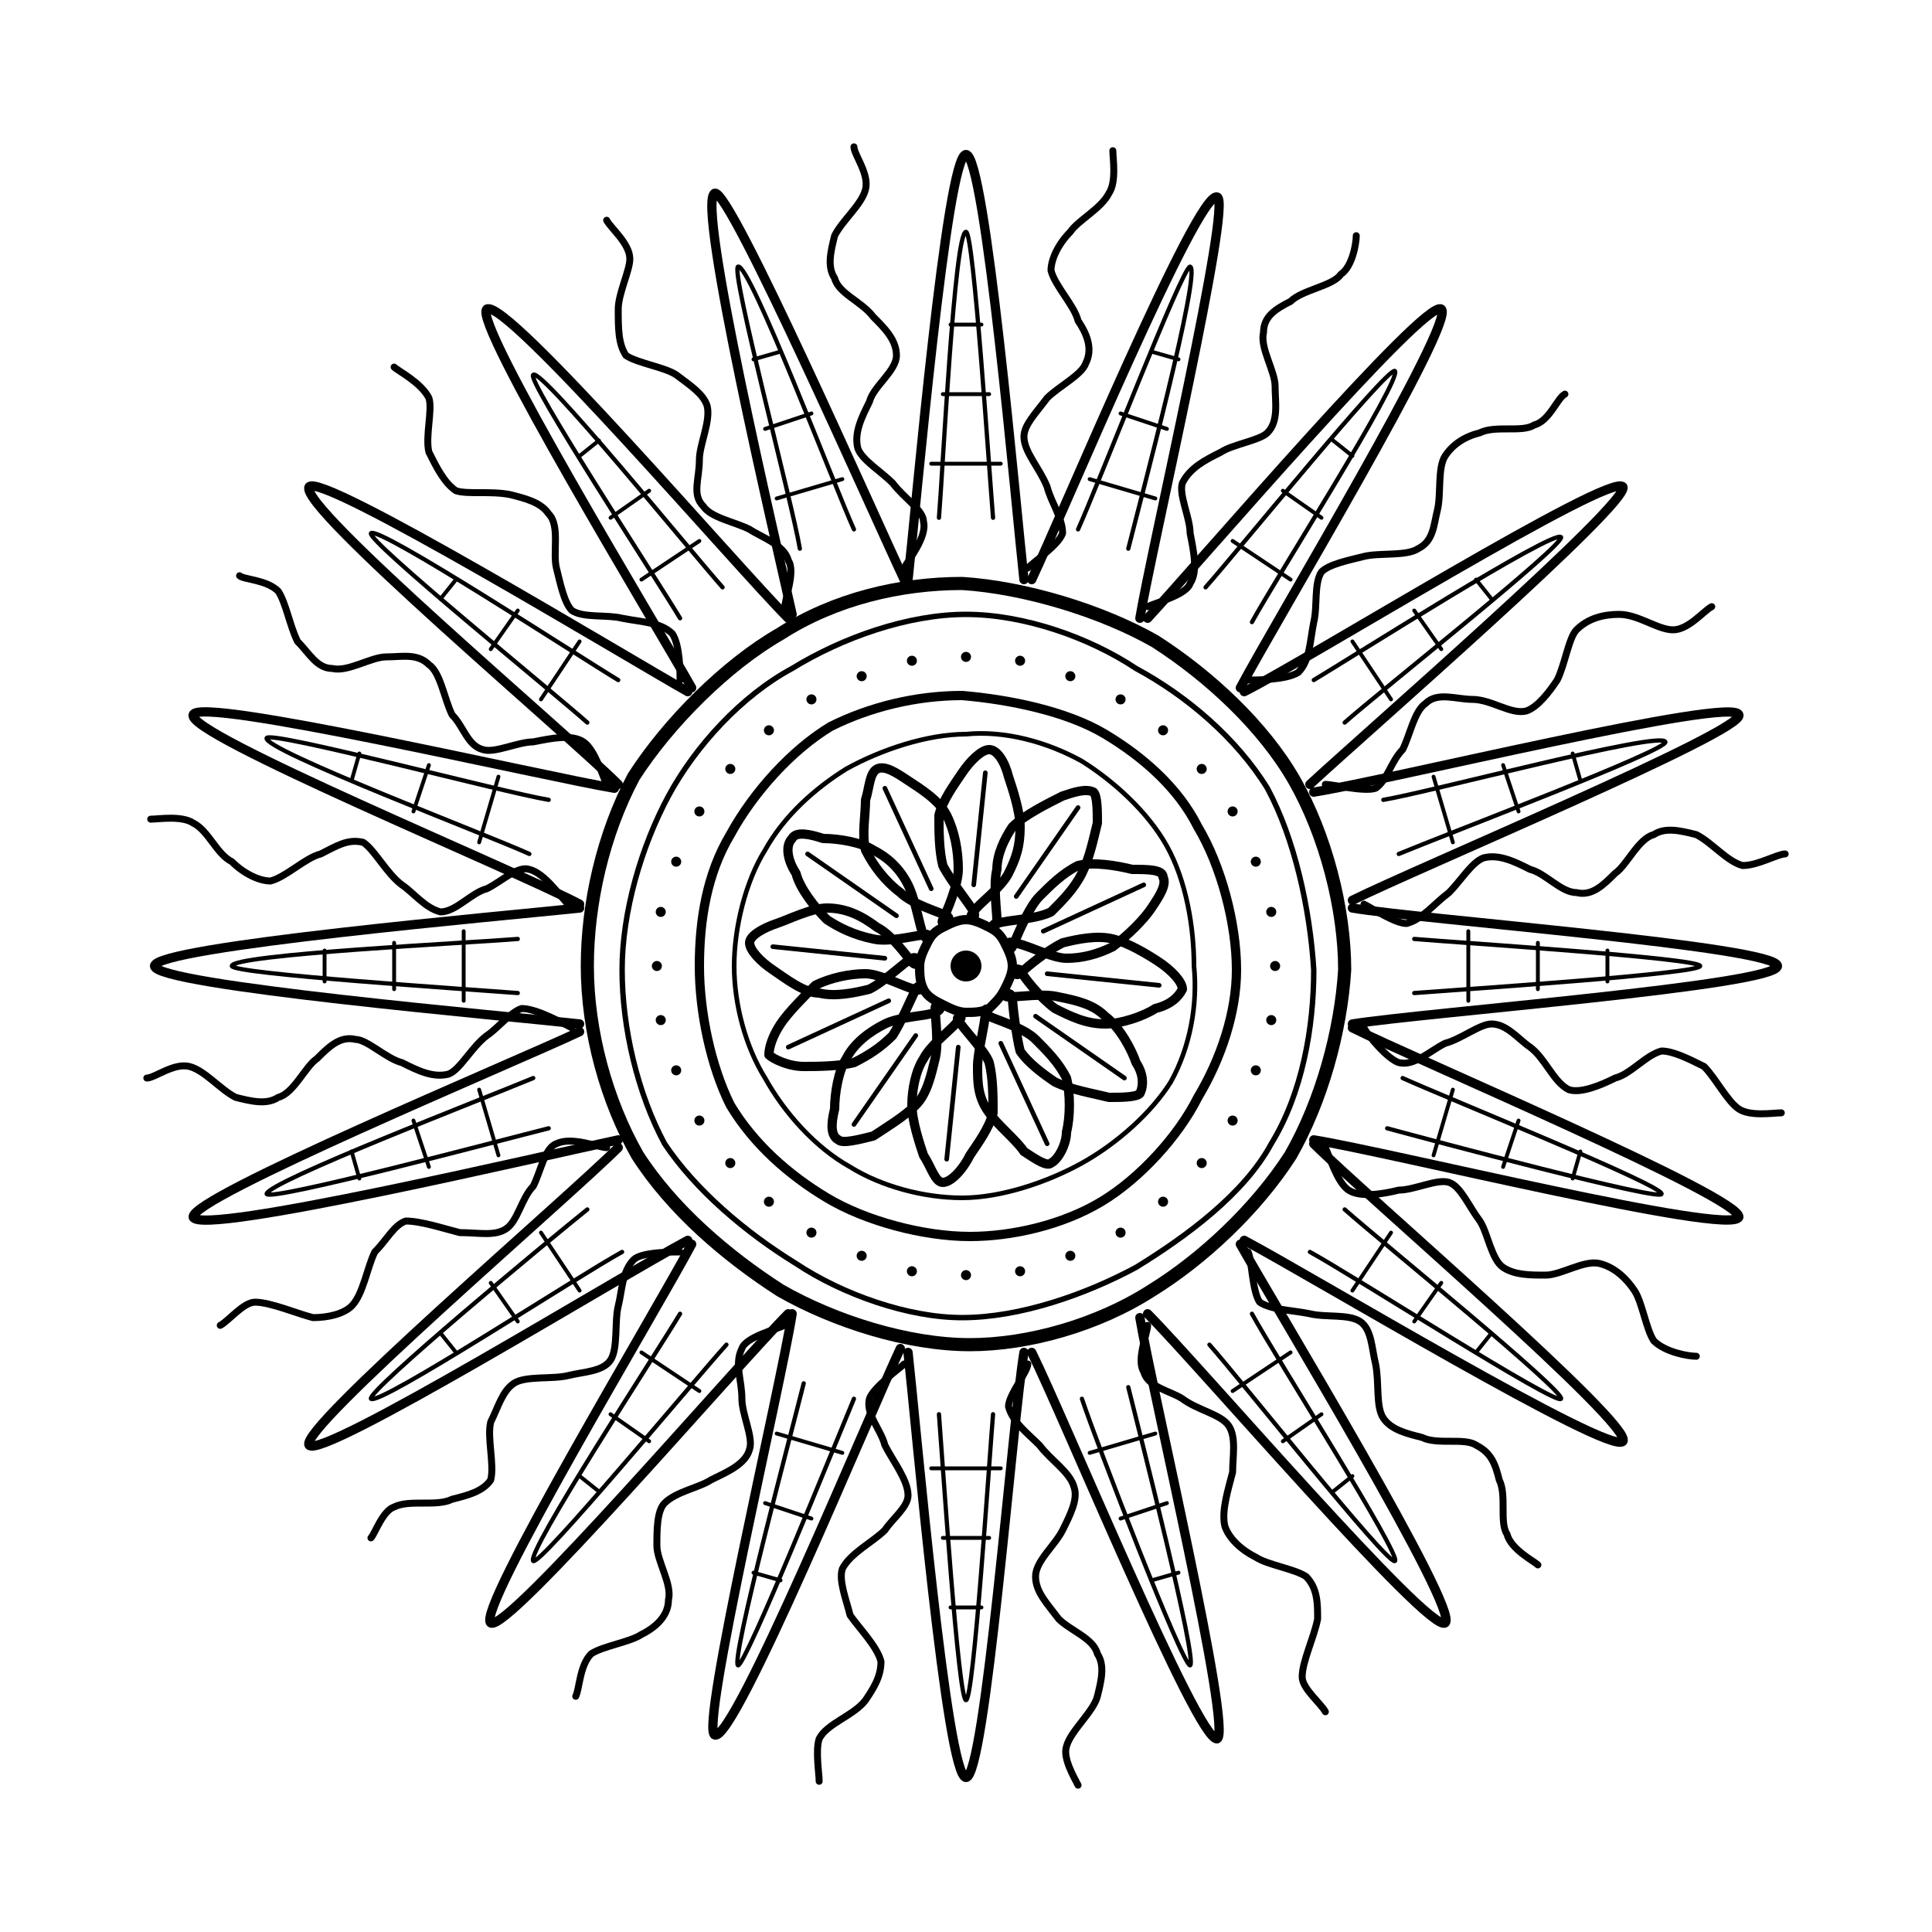
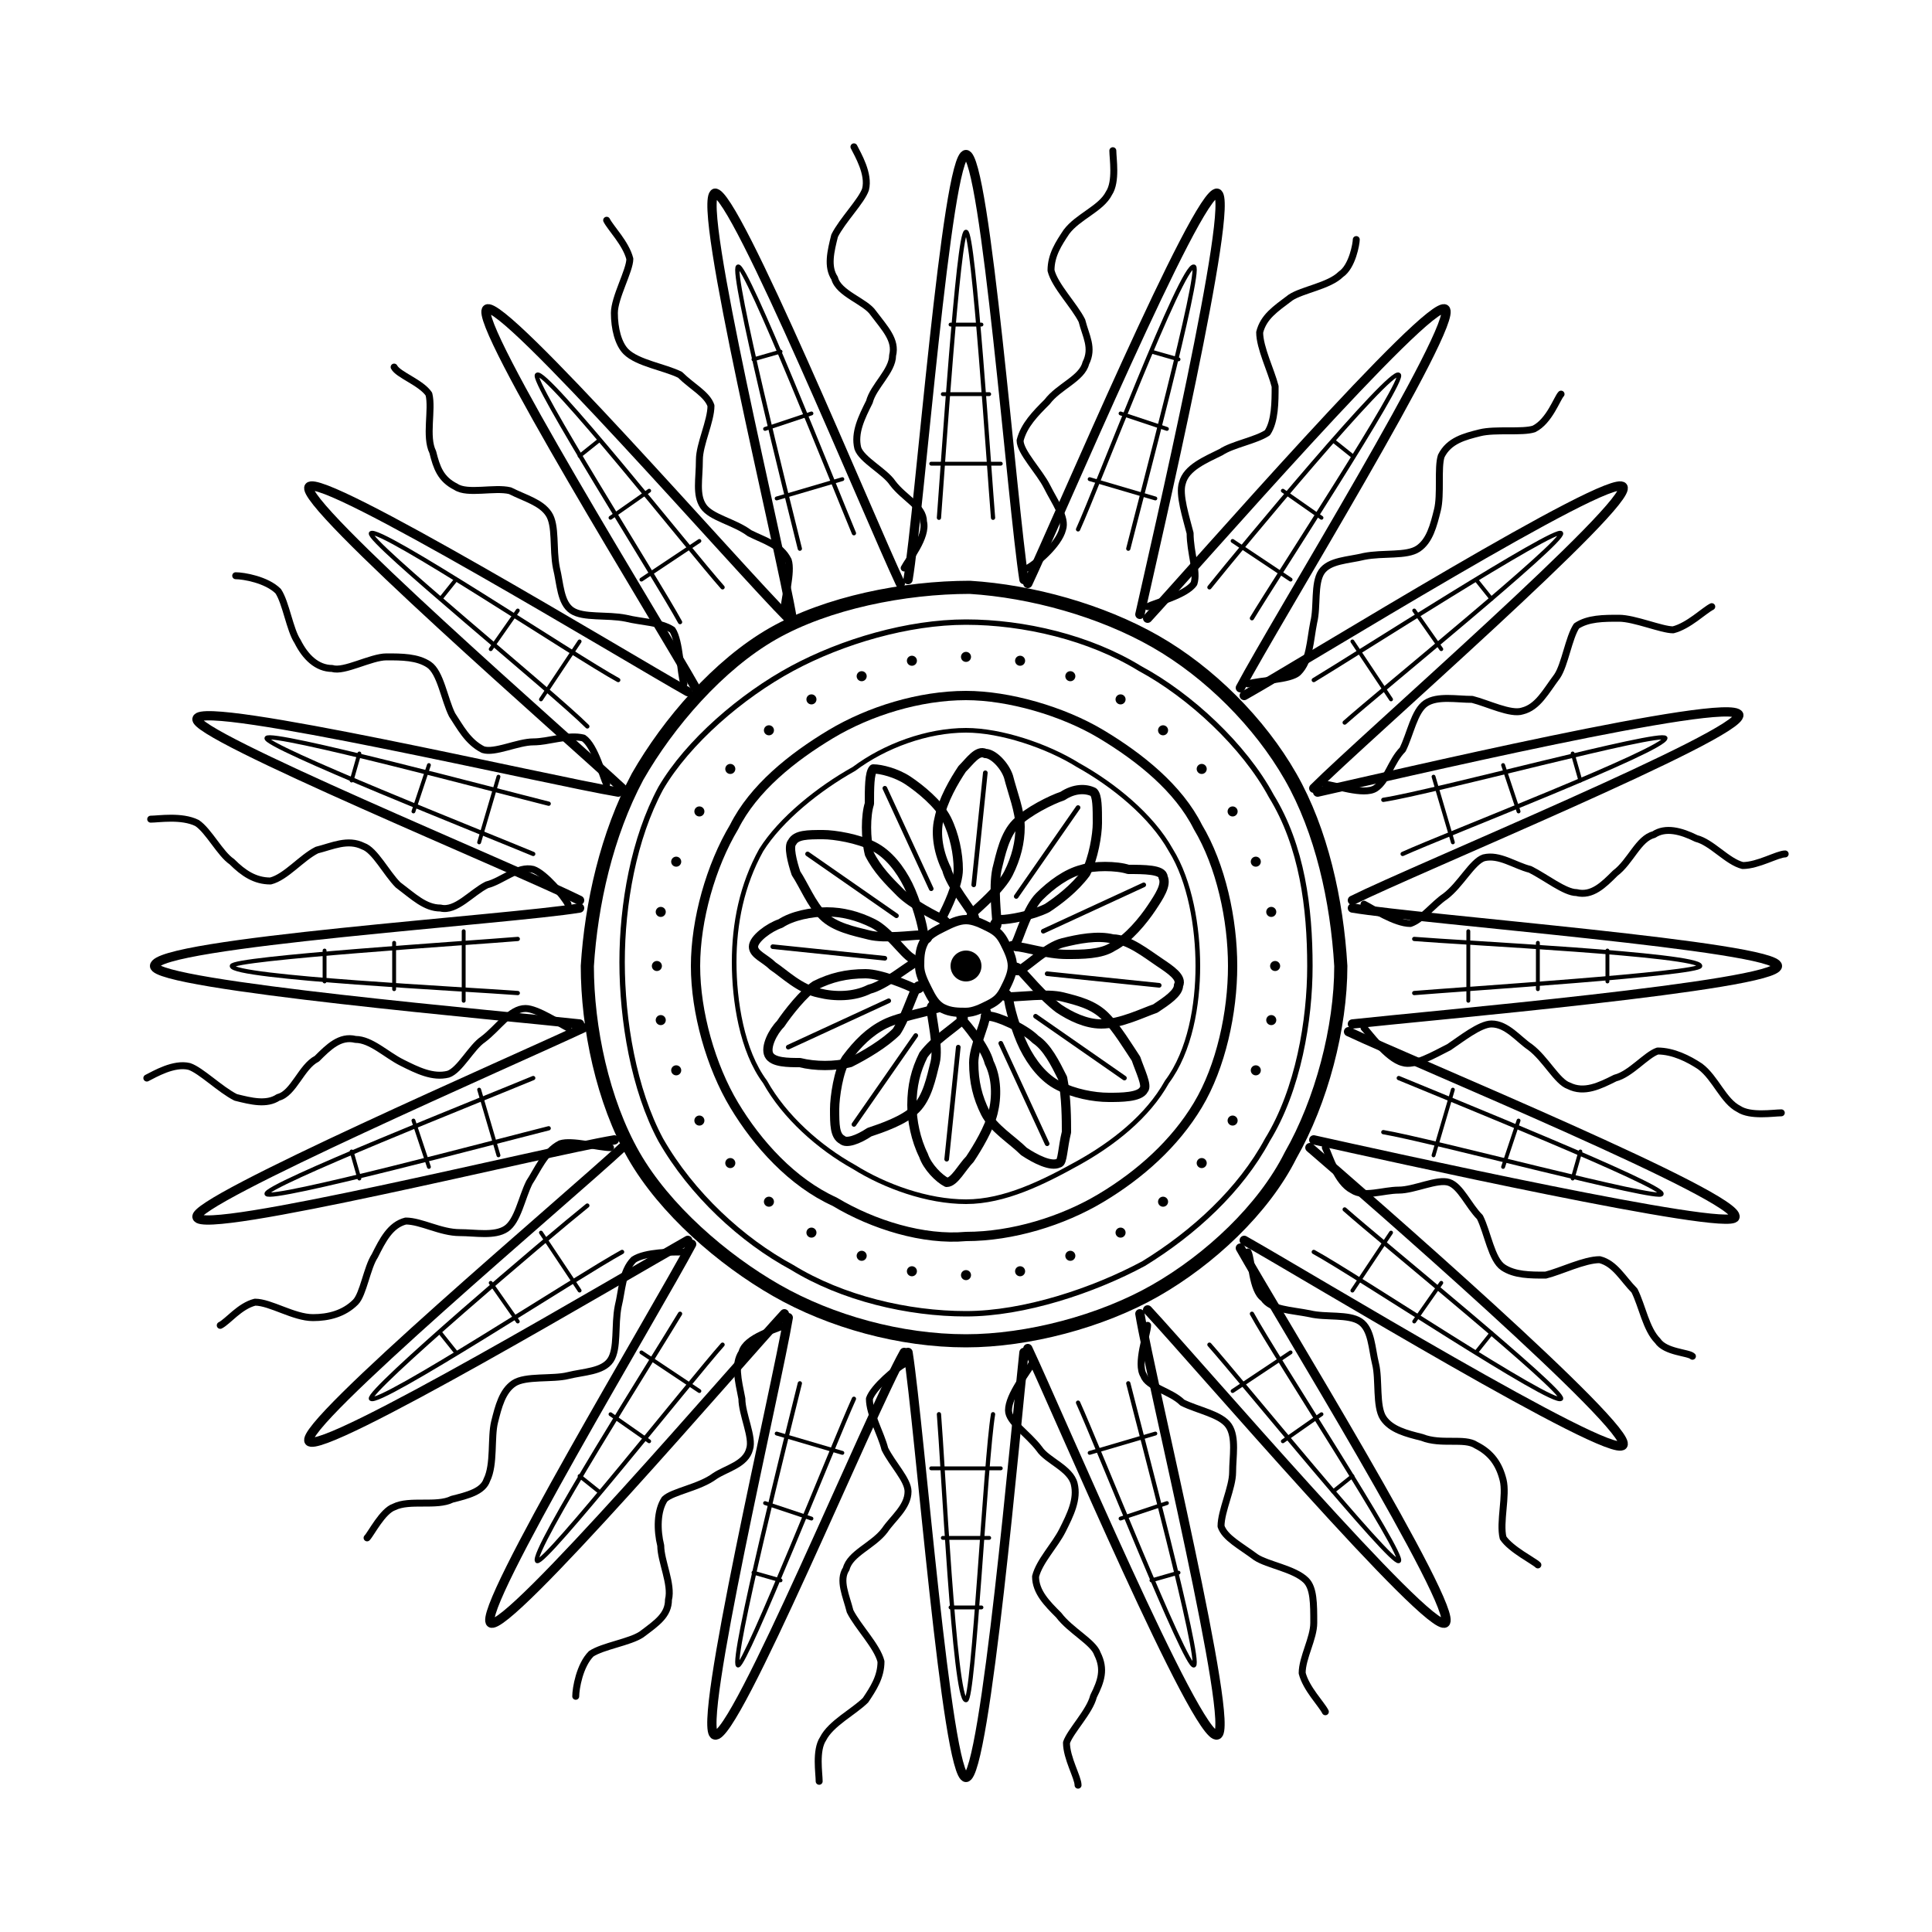
<svg xmlns="http://www.w3.org/2000/svg" viewBox="0 0 500 500" fill="none" stroke="currentColor" stroke-linecap="round" stroke-linejoin="round" aria-hidden="true" focusable="false">
-   <path d="M350 235C368 238 460 245 460 250C460 255 369 262 350 265" stroke-width="2.4" />
-   <path d="M366 243C378 244 440 248 440 250C440 252 379 256 366 257" stroke-width="1.1" />
+   <path d="M350 235C368 238 460 245 460 250C460 255 368 263 350 265" stroke-width="2.4" />
+   <path d="M366 243C378 244 440 247 440 250C440 252 378 256 366 257" stroke-width="1.1" />
  <line x1="380" y1="241" x2="380" y2="259" stroke-width="1" />
  <line x1="398" y1="244" x2="398" y2="256" stroke-width="1" />
  <line x1="416" y1="246" x2="416" y2="254" stroke-width="1" />
-   <path d="M353 266C354 268 359 274 362 275C366 276 370 272 374 270C378 269 383 265 386 265C390 265 393 269 396 271C400 274 402 280 406 282C409 283 414 281 418 279C422 278 426 273 430 272C433 272 437 274 441 276C444 279 447 285 450 287C453 289 459 288 461 288" stroke-width="1.8" />
-   <path d="M350 266C366 274 451 310 450 315C448 320 359 298 340 295" stroke-width="2.4" />
-   <path d="M363 279C374 284 431 307 430 309C430 311 370 295 359 292" stroke-width="1.1" />
+   <path d="M353 266C354 267 359 274 363 275C366 276 371 273 375 271C378 269 383 265 386 265C390 265 393 269 396 271C400 274 403 280 406 281C410 283 414 281 418 279C422 278 426 273 429 272C433 272 437 274 440 276C444 279 446 285 450 287C453 289 459 288 461 288" stroke-width="1.8" />
+   <path d="M349 267C366 275 451 310 449 315C448 319 358 299 340 295" stroke-width="2.4" />
+   <path d="M362 279C374 284 431 307 430 309C430 311 370 295 358 293" stroke-width="1.1" />
  <line x1="376" y1="282" x2="371" y2="299" stroke-width="1" />
  <line x1="393" y1="290" x2="389" y2="302" stroke-width="1" />
  <line x1="409" y1="298" x2="407" y2="305" stroke-width="1" />
-   <path d="M343 297C344 299 346 306 349 308C352 310 358 309 362 308C366 308 372 305 375 306C378 307 380 312 383 316C385 319 386 326 389 328C392 330 396 330 400 330C404 330 410 326 414 327C418 328 421 331 423 334C425 337 426 344 428 347C431 350 437 351 439 351" stroke-width="1.8" />
-   <path d="M340 296C353 309 423 369 420 373C417 377 339 330 322 321" stroke-width="2.4" />
-   <path d="M348 313C357 321 405 360 404 362C403 364 350 330 339 324" stroke-width="1.1" />
+   <path d="M343 297C344 299 346 306 350 308C353 310 358 308 362 308C366 308 372 305 375 306C378 307 380 312 383 315C385 319 386 326 389 328C392 330 396 330 400 330C404 329 410 326 414 326C418 327 420 331 423 334C425 338 426 344 429 347C431 350 437 350 438 351" stroke-width="1.8" />
+   <path d="M339 297C353 309 423 370 420 374C417 378 338 330 322 321" stroke-width="2.4" />
+   <path d="M348 313C357 321 405 360 404 362C402 364 351 330 340 324" stroke-width="1.1" />
  <line x1="360" y1="319" x2="350" y2="334" stroke-width="1" />
  <line x1="373" y1="332" x2="366" y2="342" stroke-width="1" />
  <line x1="386" y1="345" x2="382" y2="350" stroke-width="1" />
-   <path d="M323 324C324 326 324 334 326 337C329 339 334 339 339 340C343 341 349 340 352 342C355 344 355 349 356 353C357 358 356 364 358 367C360 370 364 371 368 372C372 374 379 372 382 374C386 376 387 379 388 383C390 387 388 394 390 397C391 401 397 404 398 405" stroke-width="1.8" />
-   <path d="M321 322C330 338 378 417 374 420C370 423 310 353 297 340" stroke-width="2.4" />
-   <path d="M324 340C330 351 363 403 361 404C359 405 321 357 313 348" stroke-width="1.1" />
+   <path d="M323 324C324 326 324 334 327 336C329 339 334 339 339 340C343 341 349 340 352 342C355 344 355 349 356 353C357 357 356 364 358 367C360 370 364 371 368 372C373 374 379 372 382 374C386 376 388 379 389 383C390 387 388 394 389 398C391 401 397 404 398 405" stroke-width="1.8" />
+   <path d="M321 323C330 339 378 417 374 420C370 423 310 353 297 339" stroke-width="2.4" />
+   <path d="M324 340C330 351 364 403 362 404C360 405 321 357 313 348" stroke-width="1.1" />
  <line x1="334" y1="350" x2="319" y2="360" stroke-width="1" />
  <line x1="342" y1="366" x2="332" y2="373" stroke-width="1" />
  <line x1="350" y1="382" x2="345" y2="386" stroke-width="1" />
-   <path d="M297 343C297 345 294 352 296 355C297 359 303 360 306 362C310 365 316 366 318 369C320 372 319 377 319 381C318 385 316 391 317 395C318 398 321 401 325 403C328 405 335 406 338 408C341 411 341 415 341 419C340 424 337 430 337 434C337 437 342 441 343 443" stroke-width="1.8" />
-   <path d="M295 341C298 359 319 448 315 450C310 451 275 366 267 350" stroke-width="2.4" />
-   <path d="M292 359C295 371 310 430 308 431C306 431 284 374 280 362" stroke-width="1.1" />
+   <path d="M297 343C297 345 294 353 296 356C297 359 303 360 306 363C310 365 316 366 318 369C320 372 319 377 319 381C319 385 316 391 316 395C317 398 321 400 325 403C328 405 335 406 338 409C340 411 340 415 340 420C340 424 337 429 337 433C338 437 342 441 343 443" stroke-width="1.8" />
+   <path d="M295 340C298 358 320 448 315 449C310 451 274 366 266 349" stroke-width="2.4" />
+   <path d="M292 358C295 370 311 430 309 431C307 432 284 374 279 363" stroke-width="1.1" />
  <line x1="299" y1="371" x2="282" y2="376" stroke-width="1" />
  <line x1="302" y1="389" x2="290" y2="393" stroke-width="1" />
  <line x1="305" y1="407" x2="298" y2="409" stroke-width="1" />
-   <path d="M266 353C266 355 261 361 261 364C262 368 266 371 269 374C272 378 277 381 278 385C279 388 277 392 275 396C273 400 268 404 268 408C268 412 271 415 274 419C277 422 283 424 284 428C286 431 285 435 284 439C283 443 277 448 276 452C275 455 278 460 279 462" stroke-width="1.8" />
-   <path d="M265 350C262 368 255 460 250 460C245 460 237 368 235 350" stroke-width="2.4" />
-   <path d="M257 366C256 378 252 440 250 440C248 440 244 379 243 366" stroke-width="1.1" />
+   <path d="M267 353C266 355 261 361 261 365C261 368 266 371 269 375C271 378 277 380 278 384C279 388 277 392 275 396C273 400 269 404 268 408C268 412 271 415 274 418C277 422 283 425 284 428C286 432 285 435 283 439C282 443 277 448 276 451C276 455 279 460 279 462" stroke-width="1.8" />
+   <path d="M265 350C263 368 255 460 250 460C245 460 238 369 235 350" stroke-width="2.4" />
+   <path d="M257 366C255 378 252 440 250 440C247 440 244 378 243 366" stroke-width="1.1" />
  <line x1="259" y1="380" x2="241" y2="380" stroke-width="1" />
  <line x1="256" y1="398" x2="244" y2="398" stroke-width="1" />
  <line x1="254" y1="416" x2="246" y2="416" stroke-width="1" />
-   <path d="M234 353C233 354 226 359 225 362C224 366 228 370 229 374C231 378 235 383 235 387C235 390 231 393 229 396C226 399 220 402 218 406C217 409 219 414 220 418C222 421 227 426 228 430C228 434 226 437 224 440C221 444 214 446 212 450C211 453 212 459 212 461" stroke-width="1.8" />
-   <path d="M233 349C225 366 190 451 185 449C181 448 202 359 205 340" stroke-width="2.4" />
-   <path d="M221 362C216 374 193 431 191 431C189 430 205 370 208 358" stroke-width="1.1" />
+   <path d="M234 353C232 354 226 359 225 362C225 366 228 371 229 375C231 379 235 383 235 386C235 390 231 393 229 396C226 400 220 402 219 406C217 409 219 413 220 417C222 421 227 426 228 430C228 434 226 437 224 440C221 443 215 446 213 450C211 453 212 459 212 461" stroke-width="1.8" />
+   <path d="M234 350C225 366 190 451 185 449C180 448 201 359 204 341" stroke-width="2.4" />
+   <path d="M221 362C216 373 193 431 191 431C189 430 204 370 207 358" stroke-width="1.1" />
  <line x1="218" y1="376" x2="201" y2="371" stroke-width="1" />
  <line x1="210" y1="393" x2="198" y2="389" stroke-width="1" />
  <line x1="202" y1="409" x2="195" y2="407" stroke-width="1" />
-   <path d="M203 343C201 344 193 346 192 349C190 353 192 357 192 362C192 366 195 372 194 375C193 379 188 381 184 383C181 385 175 386 172 389C170 391 170 396 170 400C170 404 174 410 173 414C173 418 170 421 166 423C163 425 156 426 153 428C150 431 150 437 149 439" stroke-width="1.8" />
-   <path d="M204 340C191 353 131 423 127 420C123 417 170 339 179 322" stroke-width="2.4" />
-   <path d="M188 348C179 358 140 405 138 404C136 402 170 350 176 340" stroke-width="1.1" />
+   <path d="M203 343C201 344 193 346 192 350C190 353 191 357 192 362C192 366 195 372 194 375C193 379 188 380 185 382C181 385 174 386 172 388C170 391 170 396 171 400C171 404 174 410 173 414C173 418 170 420 166 423C163 425 156 426 153 428C150 431 149 437 149 439" stroke-width="1.8" />
+   <path d="M203 340C191 353 131 423 127 420C123 417 170 339 179 322" stroke-width="2.4" />
+   <path d="M187 348C179 357 141 405 139 404C137 402 170 350 176 340" stroke-width="1.1" />
  <line x1="181" y1="360" x2="166" y2="350" stroke-width="1" />
  <line x1="168" y1="373" x2="158" y2="366" stroke-width="1" />
  <line x1="155" y1="386" x2="150" y2="382" stroke-width="1" />
-   <path d="M176 324C174 324 166 324 164 326C161 329 161 334 160 338C159 342 160 349 158 352C156 355 151 355 147 356C143 357 136 356 133 358C130 360 129 364 127 368C126 372 128 379 127 383C125 386 121 387 117 388C113 390 106 388 102 390C99 391 97 397 96 398" stroke-width="1.8" />
-   <path d="M178 321C161 330 83 378 80 374C77 370 147 310 160 297" stroke-width="2.4" />
-   <path d="M161 324C150 330 98 364 96 362C95 360 142 321 152 313" stroke-width="1.1" />
+   <path d="M177 324C174 324 167 324 164 326C161 329 161 334 160 338C159 343 160 349 158 352C156 355 151 355 147 356C143 357 136 356 133 358C130 360 129 364 128 368C127 372 128 379 126 383C125 386 121 387 117 388C113 390 106 388 102 390C99 391 96 397 95 398" stroke-width="1.8" />
+   <path d="M178 321C162 330 83 377 80 373C77 369 147 310 161 297" stroke-width="2.4" />
+   <path d="M161 324C150 330 98 364 96 362C95 360 142 320 152 312" stroke-width="1.1" />
  <line x1="150" y1="334" x2="140" y2="319" stroke-width="1" />
  <line x1="134" y1="342" x2="127" y2="332" stroke-width="1" />
  <line x1="118" y1="350" x2="114" y2="345" stroke-width="1" />
-   <path d="M157 297C155 297 148 294 144 296C141 297 140 303 138 307C135 310 134 316 131 318C128 320 124 319 119 319C115 318 109 316 105 316C102 317 100 321 97 324C95 328 94 335 91 338C89 340 85 341 81 341C77 340 70 337 66 337C63 337 59 342 57 343" stroke-width="1.8" />
-   <path d="M160 295C141 299 52 320 50 315C49 310 133 275 150 267" stroke-width="2.4" />
-   <path d="M142 292C130 295 70 311 69 309C69 306 126 284 138 279" stroke-width="1.1" />
+   <path d="M158 297C155 297 148 295 145 296C141 298 139 303 137 306C135 310 134 316 131 318C128 320 123 319 119 319C114 319 109 316 105 316C101 317 99 321 97 325C95 328 94 335 92 337C89 340 85 341 81 341C76 341 70 337 66 337C62 338 59 342 57 343" stroke-width="1.8" />
+   <path d="M159 295C141 298 52 320 51 315C49 311 134 274 151 266" stroke-width="2.4" />
+   <path d="M142 292C130 295 70 311 69 309C68 307 126 284 138 279" stroke-width="1.1" />
  <line x1="129" y1="299" x2="124" y2="282" stroke-width="1" />
  <line x1="111" y1="302" x2="107" y2="290" stroke-width="1" />
  <line x1="93" y1="305" x2="91" y2="298" stroke-width="1" />
-   <path d="M148 266C146 265 139 261 135 261C132 262 129 266 126 268C122 271 119 277 116 278C112 279 108 277 104 275C100 274 95 269 92 269C88 268 85 271 82 274C79 276 76 283 72 284C69 286 65 285 61 284C57 282 53 277 49 276C45 275 40 279 38 279" stroke-width="1.8" />
-   <path d="M150 265C132 263 40 255 40 250C40 245 131 237 150 235" stroke-width="2.4" />
-   <path d="M134 257C121 256 60 252 60 250C60 247 122 244 134 243" stroke-width="1.1" />
+   <path d="M147 266C145 265 139 261 136 261C132 261 129 266 125 269C122 271 119 277 116 278C112 279 108 277 104 275C100 273 96 269 92 269C88 268 85 271 82 274C78 276 76 283 72 284C69 286 65 285 61 284C57 282 52 277 49 276C45 275 40 278 38 279" stroke-width="1.8" />
+   <path d="M150 265C132 263 40 255 40 250C40 244 132 238 150 235" stroke-width="2.4" />
+   <path d="M134 257C121 256 60 253 60 250C60 248 122 244 134 243" stroke-width="1.1" />
  <line x1="120" y1="259" x2="120" y2="241" stroke-width="1" />
  <line x1="102" y1="256" x2="102" y2="244" stroke-width="1" />
  <line x1="84" y1="254" x2="84" y2="246" stroke-width="1" />
-   <path d="M147 234C145 232 141 226 137 225C134 224 130 228 126 230C122 231 118 236 114 236C110 235 107 231 104 229C100 226 97 220 94 218C90 217 87 219 83 221C79 222 74 227 70 228C67 228 63 226 60 223C56 221 54 215 50 213C47 211 41 212 39 212" stroke-width="1.8" />
-   <path d="M150 234C133 225 48 190 50 185C51 180 141 201 159 204" stroke-width="2.4" />
-   <path d="M137 221C126 216 68 194 69 191C70 189 130 205 142 207" stroke-width="1.1" />
+   <path d="M147 234C146 232 141 226 138 225C134 224 130 228 126 229C122 231 118 236 114 235C110 235 107 232 103 229C100 226 97 220 94 219C90 217 86 219 82 220C78 222 74 227 70 228C66 228 63 226 60 223C57 221 54 215 51 213C47 211 41 212 39 212" stroke-width="1.8" />
+   <path d="M150 233C134 225 49 190 51 186C52 181 142 202 160 205" stroke-width="2.4" />
+   <path d="M138 221C126 216 68 193 69 191C70 189 130 205 142 208" stroke-width="1.1" />
  <line x1="124" y1="218" x2="129" y2="201" stroke-width="1" />
  <line x1="107" y1="210" x2="111" y2="198" stroke-width="1" />
  <line x1="91" y1="202" x2="93" y2="195" stroke-width="1" />
-   <path d="M157 203C156 201 154 194 151 192C148 190 143 191 138 192C134 192 128 195 125 194C121 193 120 188 117 185C115 181 114 174 111 172C108 169 104 170 100 170C96 170 90 174 86 173C82 173 80 169 77 166C75 162 74 156 72 153C69 150 63 150 62 149" stroke-width="1.8" />
-   <path d="M160 203C147 190 77 131 80 126C83 122 162 170 178 179" stroke-width="2.4" />
-   <path d="M152 187C143 179 95 140 96 138C98 136 150 170 160 176" stroke-width="1.1" />
+   <path d="M157 203C156 201 154 193 151 191C147 190 142 192 138 192C134 192 128 195 125 194C121 192 119 188 117 185C115 181 114 174 111 172C108 170 104 170 100 170C96 170 89 174 86 173C82 173 79 170 77 166C75 163 74 156 72 153C69 150 63 149 61 149" stroke-width="1.8" />
+   <path d="M161 204C147 191 77 130 80 126C83 122 162 170 178 179" stroke-width="2.4" />
+   <path d="M152 188C143 179 95 140 96 138C98 136 149 170 160 176" stroke-width="1.1" />
  <line x1="140" y1="181" x2="150" y2="166" stroke-width="1" />
  <line x1="127" y1="168" x2="134" y2="158" stroke-width="1" />
  <line x1="114" y1="155" x2="118" y2="150" stroke-width="1" />
-   <path d="M176 176C176 174 176 167 174 164C171 161 166 161 161 160C157 159 151 160 148 158C146 156 145 151 144 147C143 143 145 136 142 133C140 130 136 129 132 128C127 127 121 128 118 127C115 125 113 121 111 117C110 113 112 106 111 103C109 99 103 96 102 95" stroke-width="1.8" />
-   <path d="M179 178C170 162 122 83 126 80C131 77 191 147 204 160" stroke-width="2.4" />
-   <path d="M176 160C170 150 136 98 138 97C140 95 179 143 187 152" stroke-width="1.1" />
+   <path d="M177 177C176 174 176 166 174 163C171 161 166 161 162 160C157 159 151 160 148 158C145 156 145 151 144 147C143 142 144 136 142 133C140 130 136 129 132 127C128 126 121 128 118 126C114 124 113 121 112 117C110 113 112 106 111 102C109 99 103 97 102 95" stroke-width="1.8" />
+   <path d="M180 178C171 162 122 83 126 80C130 77 191 147 204 160" stroke-width="2.4" />
+   <path d="M176 161C170 150 137 98 139 97C141 95 179 143 187 152" stroke-width="1.1" />
  <line x1="166" y1="150" x2="181" y2="140" stroke-width="1" />
  <line x1="158" y1="134" x2="168" y2="127" stroke-width="1" />
  <line x1="150" y1="118" x2="155" y2="114" stroke-width="1" />
-   <path d="M203 158C203 155 206 148 204 145C203 141 197 139 194 137C190 135 184 134 182 131C179 128 181 124 181 119C181 115 184 109 183 105C182 102 179 100 175 97C172 95 165 94 162 92C160 89 160 85 160 80C160 76 163 70 163 67C163 63 158 59 157 57" stroke-width="1.8" />
-   <path d="M205 159C201 141 180 52 185 50C189 49 226 133 234 150" stroke-width="2.4" />
-   <path d="M207 142C205 130 189 70 191 69C194 68 216 126 221 137" stroke-width="1.1" />
+   <path d="M203 157C203 155 205 148 204 145C202 141 198 140 194 138C190 135 184 134 182 131C180 128 181 124 181 119C181 115 184 109 184 105C183 102 179 100 176 97C172 95 165 94 162 91C160 89 159 85 159 81C159 77 163 70 163 67C162 63 158 59 157 57" stroke-width="1.8" />
+   <path d="M205 160C202 142 180 52 185 50C190 49 225 134 233 151" stroke-width="2.4" />
+   <path d="M207 142C204 130 189 70 191 69C193 68 216 126 221 138" stroke-width="1.1" />
  <line x1="201" y1="129" x2="218" y2="124" stroke-width="1" />
  <line x1="198" y1="111" x2="210" y2="107" stroke-width="1" />
  <line x1="195" y1="93" x2="202" y2="91" stroke-width="1" />
-   <path d="M234 147C235 145 240 139 239 135C239 132 234 129 231 125C228 122 223 119 222 116C221 112 223 108 225 104C226 100 232 96 232 92C232 88 229 85 226 82C223 78 217 76 216 72C214 69 215 65 216 61C218 57 223 53 224 49C225 45 221 40 221 38" stroke-width="1.8" />
-   <path d="M235 150C237 132 245 40 250 40C255 40 263 132 265 150" stroke-width="2.4" />
-   <path d="M243 134C244 122 247 60 250 60C252 60 256 122 257 134" stroke-width="1.1" />
+   <path d="M234 147C235 145 240 139 239 135C239 131 234 129 231 125C229 122 223 119 222 116C221 112 223 108 225 104C226 100 231 96 231 92C232 88 229 85 226 81C224 78 217 76 216 72C214 69 215 65 216 61C218 57 223 52 224 49C225 45 222 40 221 38" stroke-width="1.8" />
+   <path d="M235 150C238 132 245 40 250 40C255 40 262 131 265 150" stroke-width="2.4" />
+   <path d="M243 134C244 121 248 60 250 60C252 60 256 122 257 134" stroke-width="1.1" />
  <line x1="241" y1="120" x2="259" y2="120" stroke-width="1" />
  <line x1="244" y1="102" x2="256" y2="102" stroke-width="1" />
  <line x1="246" y1="84" x2="254" y2="84" stroke-width="1" />
-   <path d="M266 147C268 145 274 141 275 138C275 134 272 130 271 126C269 121 265 117 265 113C265 110 268 107 271 103C274 100 280 97 281 94C283 90 281 86 279 83C278 79 273 74 272 70C272 67 274 63 277 60C279 57 285 54 287 50C289 47 288 41 288 39" stroke-width="1.8" />
-   <path d="M267 150C275 133 310 49 315 51C319 52 298 142 295 160" stroke-width="2.4" />
-   <path d="M279 137C284 126 306 69 308 69C311 70 295 130 292 142" stroke-width="1.1" />
+   <path d="M266 147C268 146 274 141 275 137C276 134 273 130 271 126C269 122 264 117 264 114C265 110 268 107 271 104C274 100 280 98 281 94C283 90 281 87 280 83C278 79 273 74 272 70C272 66 274 63 276 60C279 56 285 54 287 50C289 47 288 41 288 39" stroke-width="1.8" />
+   <path d="M266 151C274 134 310 49 315 50C320 51 299 141 295 159" stroke-width="2.4" />
+   <path d="M279 137C284 126 306 68 309 69C311 70 295 130 292 142" stroke-width="1.1" />
  <line x1="282" y1="124" x2="299" y2="129" stroke-width="1" />
  <line x1="290" y1="107" x2="302" y2="111" stroke-width="1" />
  <line x1="298" y1="91" x2="305" y2="93" stroke-width="1" />
-   <path d="M297 157C299 156 307 154 308 151C310 148 309 143 308 138C308 134 305 128 306 125C308 121 312 119 316 117C319 115 326 114 328 112C331 109 330 104 330 100C330 96 326 90 327 86C327 82 330 80 334 78C337 75 345 74 347 71C350 69 351 63 351 61" stroke-width="1.8" />
-   <path d="M297 160C310 146 369 77 373 80C377 83 330 161 321 178" stroke-width="2.4" />
-   <path d="M312 152C320 143 359 95 361 96C363 98 330 150 324 161" stroke-width="1.1" />
+   <path d="M297 157C299 156 307 154 309 151C310 148 308 143 308 138C307 134 305 128 306 125C307 121 312 119 316 117C319 115 325 114 328 112C330 109 330 104 330 100C329 96 326 90 326 86C327 82 330 80 334 77C337 75 344 74 347 71C350 69 351 63 351 62" stroke-width="1.8" />
+   <path d="M297 160C309 147 370 77 374 80C378 83 330 161 321 178" stroke-width="2.4" />
+   <path d="M313 152C321 142 360 95 362 97C364 98 330 150 324 160" stroke-width="1.1" />
  <line x1="319" y1="140" x2="334" y2="150" stroke-width="1" />
  <line x1="332" y1="127" x2="342" y2="134" stroke-width="1" />
  <line x1="345" y1="114" x2="350" y2="118" stroke-width="1" />
-   <path d="M323 176C325 176 333 176 336 174C339 171 339 166 340 161C341 157 340 151 342 148C344 146 349 145 353 144C357 143 364 144 367 142C371 140 371 136 372 132C373 128 372 121 374 118C376 115 379 113 383 112C387 110 394 112 397 110C401 109 403 103 405 102" stroke-width="1.8" />
-   <path d="M322 179C338 171 417 122 420 126C422 130 353 190 339 203" stroke-width="2.4" />
-   <path d="M340 176C350 170 402 137 404 139C405 141 357 179 348 187" stroke-width="1.1" />
+   <path d="M323 177C326 176 334 176 336 174C339 171 339 166 340 161C341 157 340 151 342 148C344 145 349 145 353 144C358 143 364 144 367 142C370 140 371 136 372 132C373 128 372 121 373 118C375 114 379 113 383 112C387 111 394 112 397 111C401 109 403 103 404 102" stroke-width="1.8" />
+   <path d="M322 180C338 171 417 122 420 126C423 130 353 191 340 204" stroke-width="2.4" />
+   <path d="M340 176C350 170 403 136 404 138C405 140 357 179 348 187" stroke-width="1.1" />
  <line x1="350" y1="166" x2="360" y2="181" stroke-width="1" />
  <line x1="366" y1="158" x2="373" y2="168" stroke-width="1" />
  <line x1="382" y1="150" x2="386" y2="155" stroke-width="1" />
-   <path d="M343 203C345 203 353 205 356 204C359 202 360 197 363 194C365 190 366 184 369 182C372 179 377 181 381 181C386 181 391 185 395 184C398 183 401 179 403 176C405 172 406 165 408 163C411 160 415 159 419 159C424 159 429 163 433 163C437 163 441 158 443 157" stroke-width="1.8" />
-   <path d="M340 205C359 202 449 180 450 185C452 189 366 225 350 233" stroke-width="2.4" />
-   <path d="M358 207C370 205 430 189 431 192C432 194 374 216 362 221" stroke-width="1.1" />
+   <path d="M343 203C345 203 353 206 356 204C359 202 360 197 363 194C365 190 366 184 369 182C372 180 377 181 381 181C385 182 391 185 394 184C398 183 400 179 403 175C405 172 406 165 408 162C411 160 415 160 419 160C423 160 430 163 433 163C437 162 441 158 443 157" stroke-width="1.8" />
+   <path d="M341 205C359 201 448 180 450 185C451 190 366 225 350 233" stroke-width="2.4" />
+   <path d="M358 207C371 205 430 189 431 191C431 194 374 216 363 221" stroke-width="1.1" />
  <line x1="371" y1="201" x2="376" y2="218" stroke-width="1" />
  <line x1="389" y1="198" x2="393" y2="210" stroke-width="1" />
  <line x1="407" y1="195" x2="409" y2="202" stroke-width="1" />
-   <path d="M353 234C355 235 361 239 364 239C368 238 371 234 375 231C378 228 381 223 384 222C388 221 392 223 396 225C400 226 404 231 408 231C412 232 415 229 418 226C421 224 424 217 428 216C431 214 435 215 439 216C443 218 447 223 451 224C455 224 460 221 462 221" stroke-width="1.8" />
-   <path d="M348 251C347 267 342 285 334 299C325 313 311 326 298 334C284 343 266 348 251 348C235 348 216 342 202 334C188 325 174 313 165 299C157 285 152 267 152 250C152 234 156 216 164 201C173 187 188 172 202 164C216 155 233 151 249 151C265 152 285 158 299 166C313 175 327 188 335 202C343 216 348 235 348 251Z" stroke-width="3.4" />
-   <path d="M340 251C340 266 337 283 329 296C322 309 307 320 294 328C281 335 264 341 249 341C235 341 218 335 206 327C193 319 180 308 172 296C165 283 161 266 161 251C161 236 166 219 173 206C180 193 192 180 205 173C218 165 235 159 250 159C265 159 282 165 294 173C307 180 320 191 328 204C335 217 339 235 340 251Z" stroke-width="1.4" />
-   <path d="M320 251C320 262 316 274 310 284C305 294 295 305 285 311C275 317 262 320 251 320C239 320 224 316 214 310C204 304 195 296 189 286C184 276 181 262 181 250C181 238 183 226 189 216C195 205 205 194 215 188C225 183 237 180 249 180C261 181 276 184 286 190C296 196 305 204 310 214C316 224 320 239 320 251Z" stroke-width="2.4" />
-   <path d="M309 250C310 260 308 271 303 280C298 288 289 296 280 301C271 306 259 310 249 310C239 310 228 307 220 302C211 297 203 288 198 279C193 271 190 260 190 250C190 240 193 228 198 220C203 211 211 204 219 199C228 194 240 190 250 190C260 189 271 192 280 197C288 202 297 210 302 219C307 228 309 240 309 250Z" stroke-width="1.2" />
+   <path d="M353 234C355 235 361 239 365 239C368 238 371 234 374 232C378 229 381 223 384 222C388 221 392 224 396 225C400 227 405 231 408 231C412 232 415 229 418 226C422 223 424 217 428 216C431 214 435 215 439 217C443 218 447 223 451 224C455 224 460 221 462 221" stroke-width="1.8" />
+   <path d="M347 250C347 266 342 285 334 299C327 313 313 326 299 334C285 342 266 347 250 347C233 347 215 342 201 334C187 326 172 313 164 299C156 285 152 266 152 250C153 234 157 216 165 201C173 187 186 172 200 164C214 156 234 152 251 152C267 153 285 158 299 166C313 174 326 187 334 201C342 215 346 233 347 250Z" stroke-width="3.4" />
+   <path d="M339 250C339 264 336 282 328 295C321 308 309 319 296 327C283 334 265 340 250 340C235 340 218 336 205 328C192 321 179 309 171 295C164 282 161 264 161 249C161 234 164 217 171 204C178 192 192 180 205 173C218 166 235 161 250 161C265 161 282 165 295 173C308 180 322 193 329 206C337 219 339 235 339 250Z" stroke-width="1.4" />
+   <path d="M319 250C319 262 316 276 310 286C304 296 295 304 285 310C275 316 262 320 250 320C239 321 226 317 216 311C205 306 196 296 190 286C184 276 180 262 180 250C180 238 184 224 190 214C195 204 205 196 215 190C225 184 238 180 250 180C261 180 275 184 285 190C295 196 305 204 310 214C316 224 319 238 319 250Z" stroke-width="2.4" />
+   <path d="M310 250C310 260 308 272 302 280C297 289 288 296 279 301C270 306 260 311 250 311C240 311 229 307 221 302C212 297 203 289 198 280C192 272 190 259 190 249C190 239 192 229 197 220C202 212 212 204 221 199C229 193 240 189 250 189C259 189 271 193 279 198C288 203 298 211 303 220C308 228 310 240 310 250Z" stroke-width="1.2" />
  <path d="M330 250h0M329 264h0M325 277h0M319 290h0M311 301h0M301 311h0M290 319h0M277 325h0M264 329h0M250 330h0M236 329h0M223 325h0M210 319h0M199 311h0M189 301h0M181 290h0M175 277h0M171 264h0M170 250h0M171 236h0M175 223h0M181 210h0M189 199h0M199 189h0M210 181h0M223 175h0M236 171h0M250 170h0M264 171h0M277 175h0M290 181h0M301 189h0M311 199h0M319 210h0M325 223h0M329 236h0" stroke-width="2.6" />
-   <path d="M264 252C266 250 271 246 275 244C279 243 284 242 288 243C292 244 297 247 300 249C303 251 306 254 306 256C305 258 303 260 299 261C296 263 290 265 286 265C281 265 277 263 273 261C269 258 265 253 264 251C262 250 262 253 264 252Z" stroke-width="2.4" />
+   <path d="M264 251C266 250 271 245 275 244C279 243 284 242 288 243C292 243 297 247 300 249C303 251 306 253 305 255C305 257 302 259 299 261C296 262 290 265 285 265C281 265 277 263 274 261C270 258 265 252 264 251C262 249 262 252 264 251Z" stroke-width="2.4" />
  <line x1="271" y1="252" x2="300" y2="255" stroke-width="1.2" />
-   <path d="M261 258C264 258 270 257 274 258C279 259 283 260 286 263C290 266 293 272 294 275C296 278 296 281 295 283C294 284 290 284 287 284C283 283 277 282 273 280C270 278 266 275 264 272C263 268 262 260 262 258C261 256 259 258 261 258Z" stroke-width="2.4" />
+   <path d="M261 258C264 258 271 257 275 258C279 259 283 260 286 263C289 266 292 271 294 274C295 277 297 281 296 282C295 284 290 284 287 284C283 284 278 283 274 281C270 279 267 275 265 271C263 267 261 260 261 258C260 256 259 258 261 258Z" stroke-width="2.4" />
  <line x1="268" y1="263" x2="291" y2="279" stroke-width="1.2" />
-   <path d="M256 263C258 264 265 266 268 269C271 272 274 275 276 279C277 283 277 289 276 293C276 296 274 300 272 301C271 302 268 300 265 298C263 295 258 291 256 288C253 284 253 280 253 276C253 272 255 265 255 262C256 260 254 262 256 263Z" stroke-width="2.4" />
+   <path d="M256 263C258 263 265 266 268 269C271 271 273 275 275 279C276 284 276 290 276 293C275 297 275 301 274 301C272 302 268 300 265 298C262 295 257 292 255 288C253 284 252 280 252 275C252 271 255 265 255 263C256 261 254 262 256 263Z" stroke-width="2.4" />
  <line x1="259" y1="270" x2="271" y2="296" stroke-width="1.2" />
-   <path d="M248 264C249 266 255 272 256 275C257 279 257 284 257 288C256 292 253 296 251 299C249 303 246 306 244 306C242 306 241 302 239 299C238 296 236 290 236 286C236 282 237 277 239 274C241 270 247 266 248 264C250 263 247 263 248 264Z" stroke-width="2.4" />
+   <path d="M249 264C250 265 255 271 256 275C258 279 258 284 257 288C256 292 253 297 251 300C249 302 247 306 245 306C243 305 240 302 239 299C237 295 236 290 236 286C236 281 237 277 239 273C242 269 247 266 249 264C250 263 248 262 249 264Z" stroke-width="2.4" />
  <line x1="248" y1="271" x2="245" y2="300" stroke-width="1.2" />
-   <path d="M242 261C242 263 243 270 242 274C241 278 240 283 237 286C234 289 229 292 226 294C222 295 218 296 217 295C215 294 215 291 216 287C216 283 217 277 219 274C221 270 225 267 229 265C233 263 240 263 242 262C245 261 242 259 242 261Z" stroke-width="2.4" />
+   <path d="M241 261C241 263 243 271 242 275C241 279 240 284 237 287C234 290 228 292 225 293C222 295 219 296 218 295C216 294 216 291 216 287C216 284 217 277 219 274C222 270 225 267 229 265C233 263 240 262 242 261C244 261 241 259 241 261Z" stroke-width="2.4" />
  <line x1="237" y1="268" x2="221" y2="291" stroke-width="1.2" />
-   <path d="M237 256C236 258 233 265 231 268C228 271 225 273 221 275C217 276 211 276 208 276C204 276 200 274 199 273C199 271 200 268 202 265C204 262 208 258 211 255C215 253 220 252 224 252C228 252 235 256 237 256C239 257 238 254 237 256Z" stroke-width="2.4" />
+   <path d="M237 256C236 258 234 264 232 267C229 270 224 273 220 275C216 276 211 276 207 275C204 275 200 275 199 273C198 271 200 267 202 265C204 262 208 257 211 255C215 253 219 252 224 252C228 252 235 255 237 256C239 256 238 254 237 256Z" stroke-width="2.4" />
  <line x1="230" y1="259" x2="204" y2="271" stroke-width="1.2" />
-   <path d="M236 248C234 249 229 254 225 256C221 257 216 258 212 257C208 257 203 253 200 251C197 249 194 246 194 244C194 242 198 240 201 239C204 238 210 235 214 235C219 235 223 237 227 240C231 242 235 248 236 249C238 251 238 247 236 248Z" stroke-width="2.4" />
+   <path d="M237 249C235 250 229 255 225 256C221 258 216 258 212 257C207 256 203 252 200 250C198 248 195 247 195 245C195 243 199 240 202 239C205 237 210 236 214 236C218 236 222 237 226 239C230 241 234 247 236 248C238 250 238 248 237 249Z" stroke-width="2.4" />
  <line x1="229" y1="248" x2="200" y2="245" stroke-width="1.2" />
-   <path d="M239 242C237 242 230 244 226 243C221 242 217 240 214 238C211 235 207 230 206 226C204 223 203 219 205 217C206 215 210 216 213 217C217 217 223 218 226 220C230 222 233 225 235 229C237 233 238 240 239 242C240 244 241 241 239 242Z" stroke-width="2.4" />
+   <path d="M238 242C236 242 229 243 225 242C221 241 216 240 213 237C210 234 208 229 206 226C205 223 204 219 205 218C206 216 209 216 213 216C216 216 222 217 226 219C230 221 233 225 235 229C237 233 239 240 239 242C240 244 241 242 238 242Z" stroke-width="2.4" />
  <line x1="232" y1="237" x2="209" y2="221" stroke-width="1.2" />
-   <path d="M245 237C243 236 236 234 233 231C229 228 226 224 224 220C223 216 224 211 224 207C225 204 225 200 227 199C229 198 232 200 235 202C238 204 243 207 245 211C247 215 248 220 248 225C248 229 245 236 244 238C243 240 247 238 245 237Z" stroke-width="2.4" />
+   <path d="M244 238C242 237 236 234 233 231C230 228 227 225 225 221C224 217 224 211 225 208C225 204 225 200 226 199C228 199 232 200 235 202C238 204 243 208 245 212C247 216 248 221 248 225C248 229 245 235 244 237C244 240 246 239 244 238Z" stroke-width="2.4" />
  <line x1="241" y1="230" x2="229" y2="204" stroke-width="1.2" />
-   <path d="M252 236C251 234 246 228 244 224C243 220 243 215 243 211C244 207 247 203 249 200C251 197 254 194 256 194C258 194 260 197 261 201C262 204 264 210 264 214C264 219 263 222 261 226C259 230 253 234 252 236C250 238 253 238 252 236Z" stroke-width="2.4" />
+   <path d="M252 237C251 235 246 229 245 225C243 221 242 216 243 212C244 207 247 202 249 199C251 197 253 194 255 195C257 195 260 198 261 201C262 205 264 210 264 214C264 218 263 222 261 226C259 230 253 235 252 236C250 238 253 239 252 237Z" stroke-width="2.4" />
  <line x1="252" y1="229" x2="255" y2="200" stroke-width="1.2" />
-   <path d="M258 238C258 236 257 229 258 225C258 221 260 217 262 214C265 211 271 208 275 206C278 205 281 204 283 205C284 206 284 210 284 213C283 217 282 222 280 226C278 230 275 233 272 236C268 238 261 238 258 239C256 239 258 241 258 238Z" stroke-width="2.4" />
+   <path d="M258 239C258 237 257 230 258 225C259 221 260 216 263 213C266 210 272 207 275 206C278 204 281 204 283 205C284 206 284 209 284 213C284 216 283 222 281 226C278 230 274 233 271 235C267 237 261 238 259 238C256 239 258 241 258 239Z" stroke-width="2.4" />
  <line x1="263" y1="232" x2="279" y2="209" stroke-width="1.2" />
-   <path d="M262 245C263 243 266 235 269 232C272 229 275 226 279 224C283 223 289 224 293 225C297 225 301 225 301 227C302 229 300 232 298 235C296 238 292 242 288 245C284 247 280 248 276 248C272 248 265 244 262 244C260 243 261 247 262 245Z" stroke-width="2.4" />
+   <path d="M263 244C264 242 266 235 269 232C272 229 276 226 280 225C283 224 289 224 292 225C296 225 301 225 301 227C302 229 300 232 298 235C296 238 292 243 288 245C285 247 280 247 276 247C271 247 265 245 263 245C261 244 262 246 263 244Z" stroke-width="2.4" />
  <line x1="270" y1="241" x2="296" y2="229" stroke-width="1.2" />
-   <path d="M262 250C262 252 261 254 260 256C259 258 258 259 256 261C254 262 252 262 250 262C248 262 246 261 244 260C242 259 240 258 239 256C238 254 238 252 238 250C238 248 239 246 240 244C241 242 242 241 244 240C246 239 248 238 250 238C252 238 254 239 256 240C258 241 259 242 260 244C261 246 262 248 262 250Z" stroke-width="2.4" />
+   <path d="M262 250C262 252 261 254 260 256C259 258 258 259 256 260C254 261 252 262 250 262C248 262 246 262 244 261C242 260 241 258 240 256C239 254 238 252 238 250C238 248 238 246 239 244C240 242 242 241 244 240C246 239 248 238 250 238C252 238 254 239 256 240C258 241 259 242 260 244C261 246 262 248 262 250Z" stroke-width="2.4" />
  <path d="M250 250h0" stroke-width="8" />
</svg>
